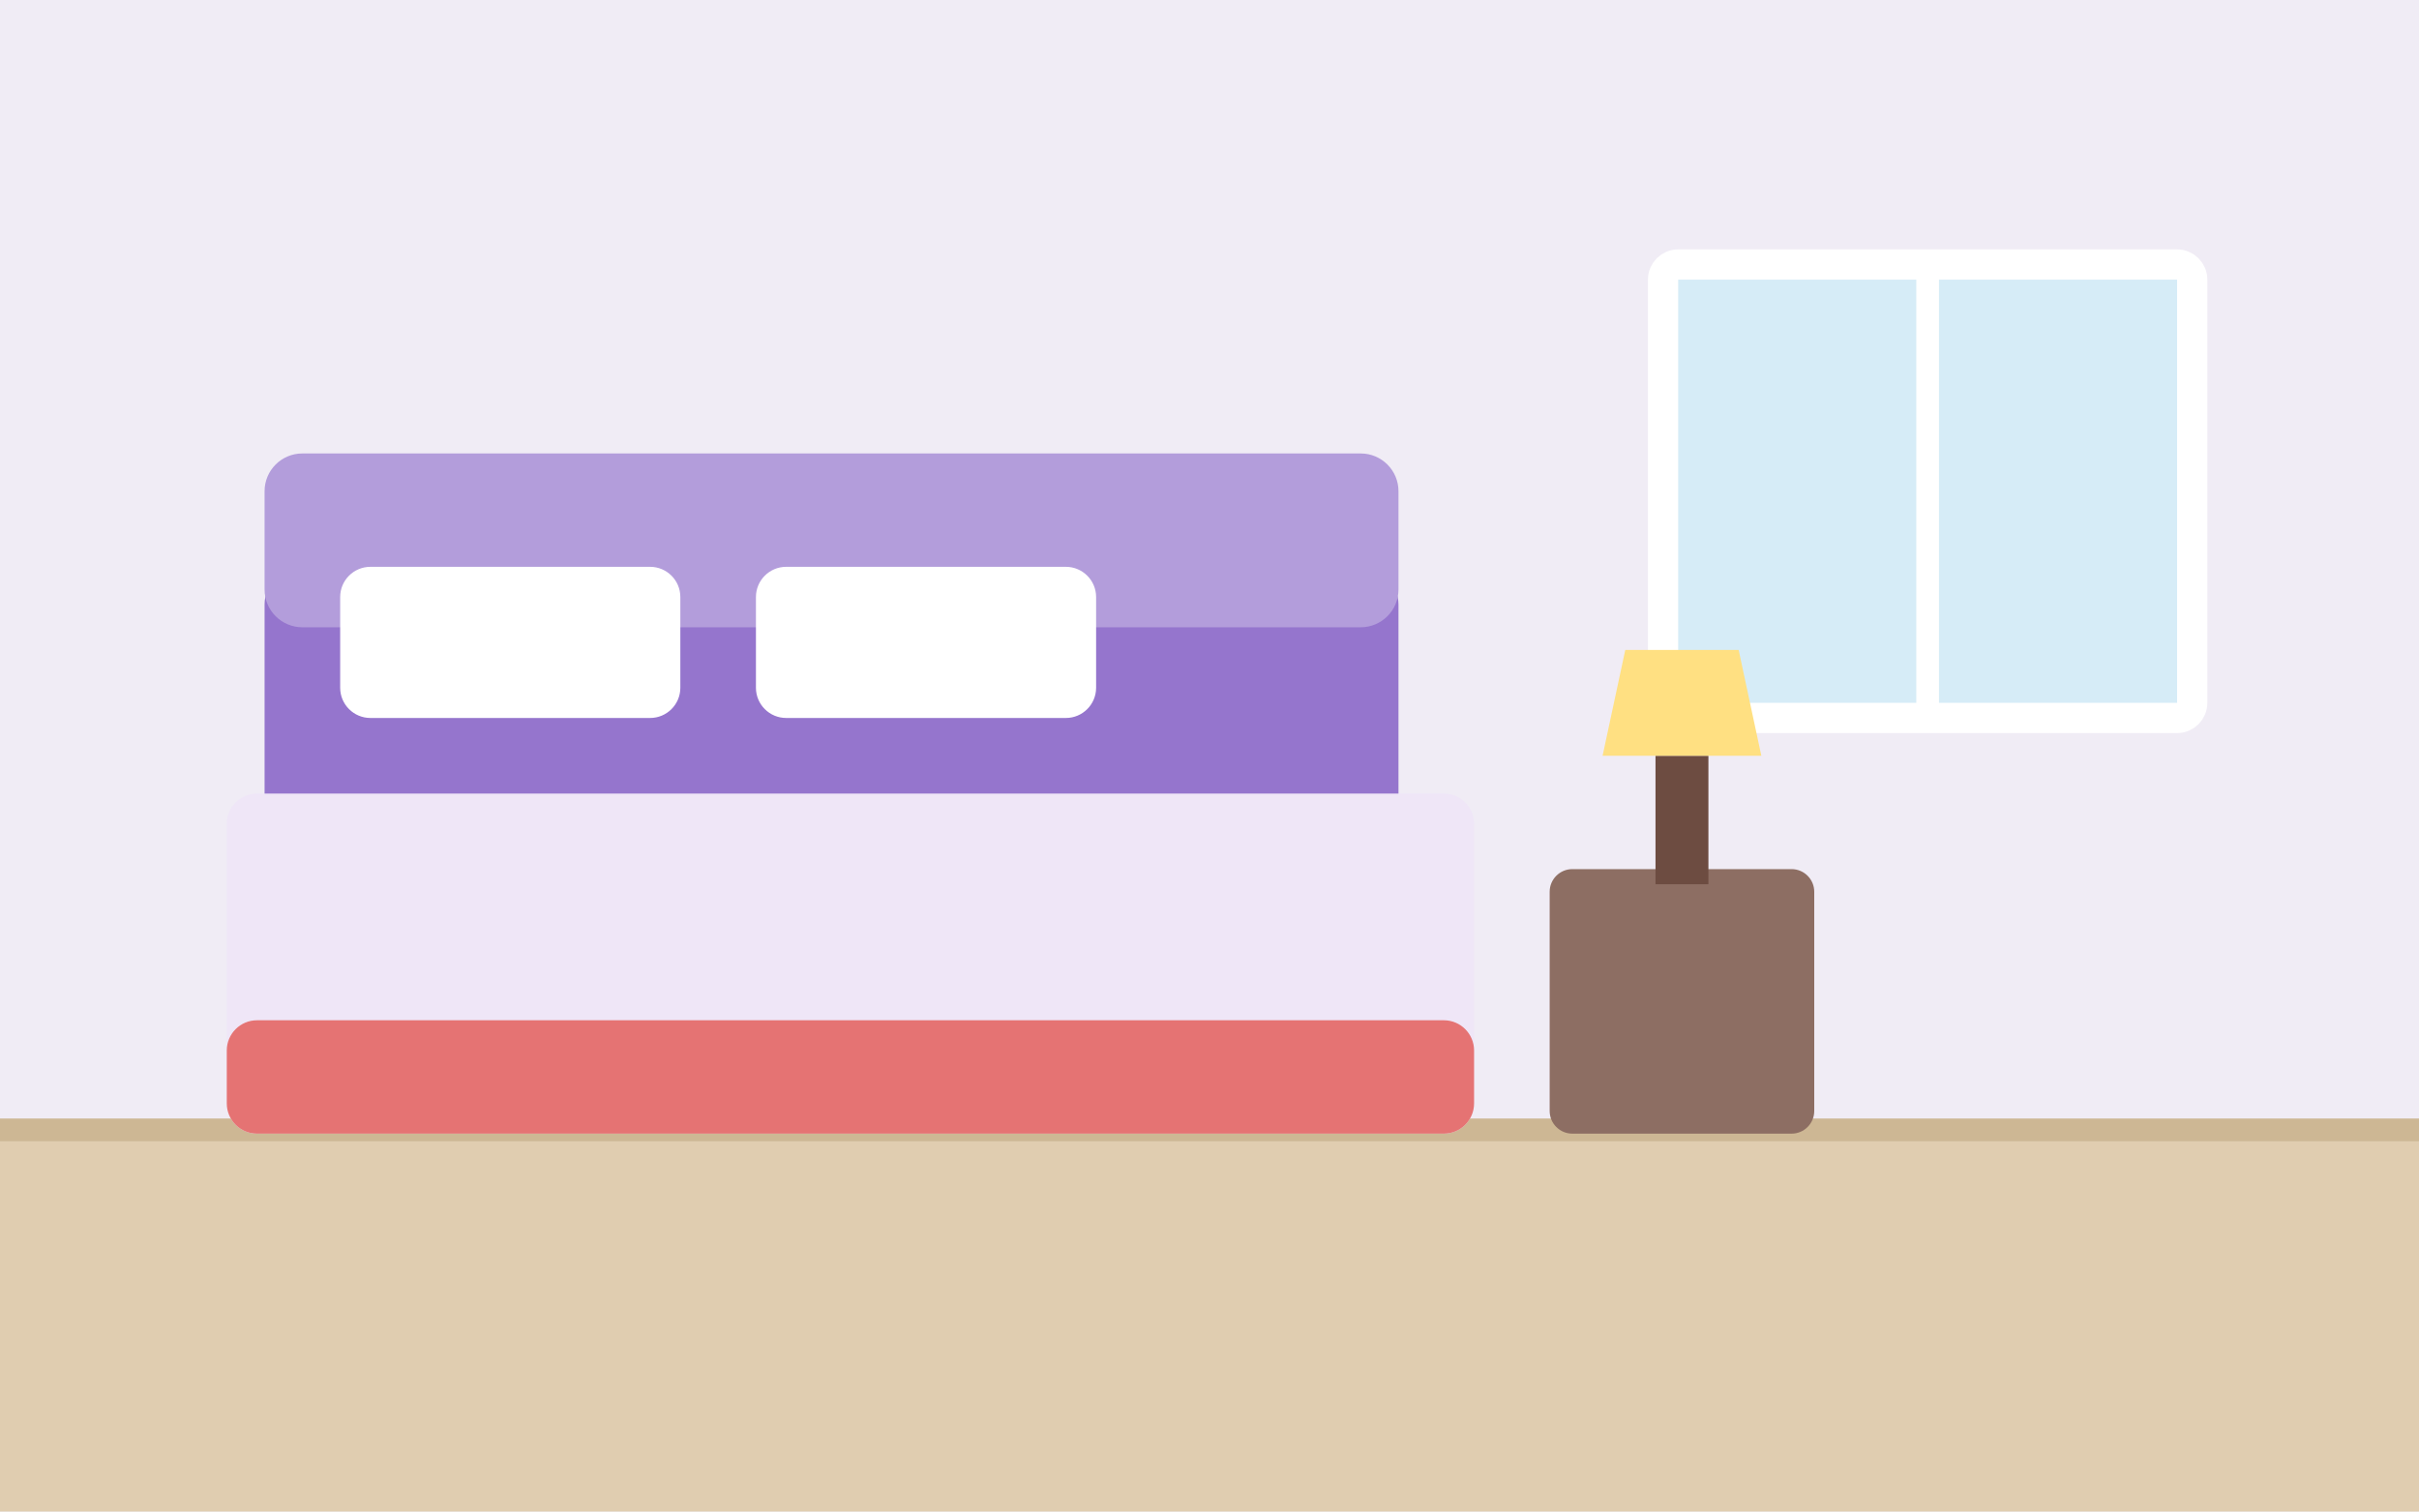
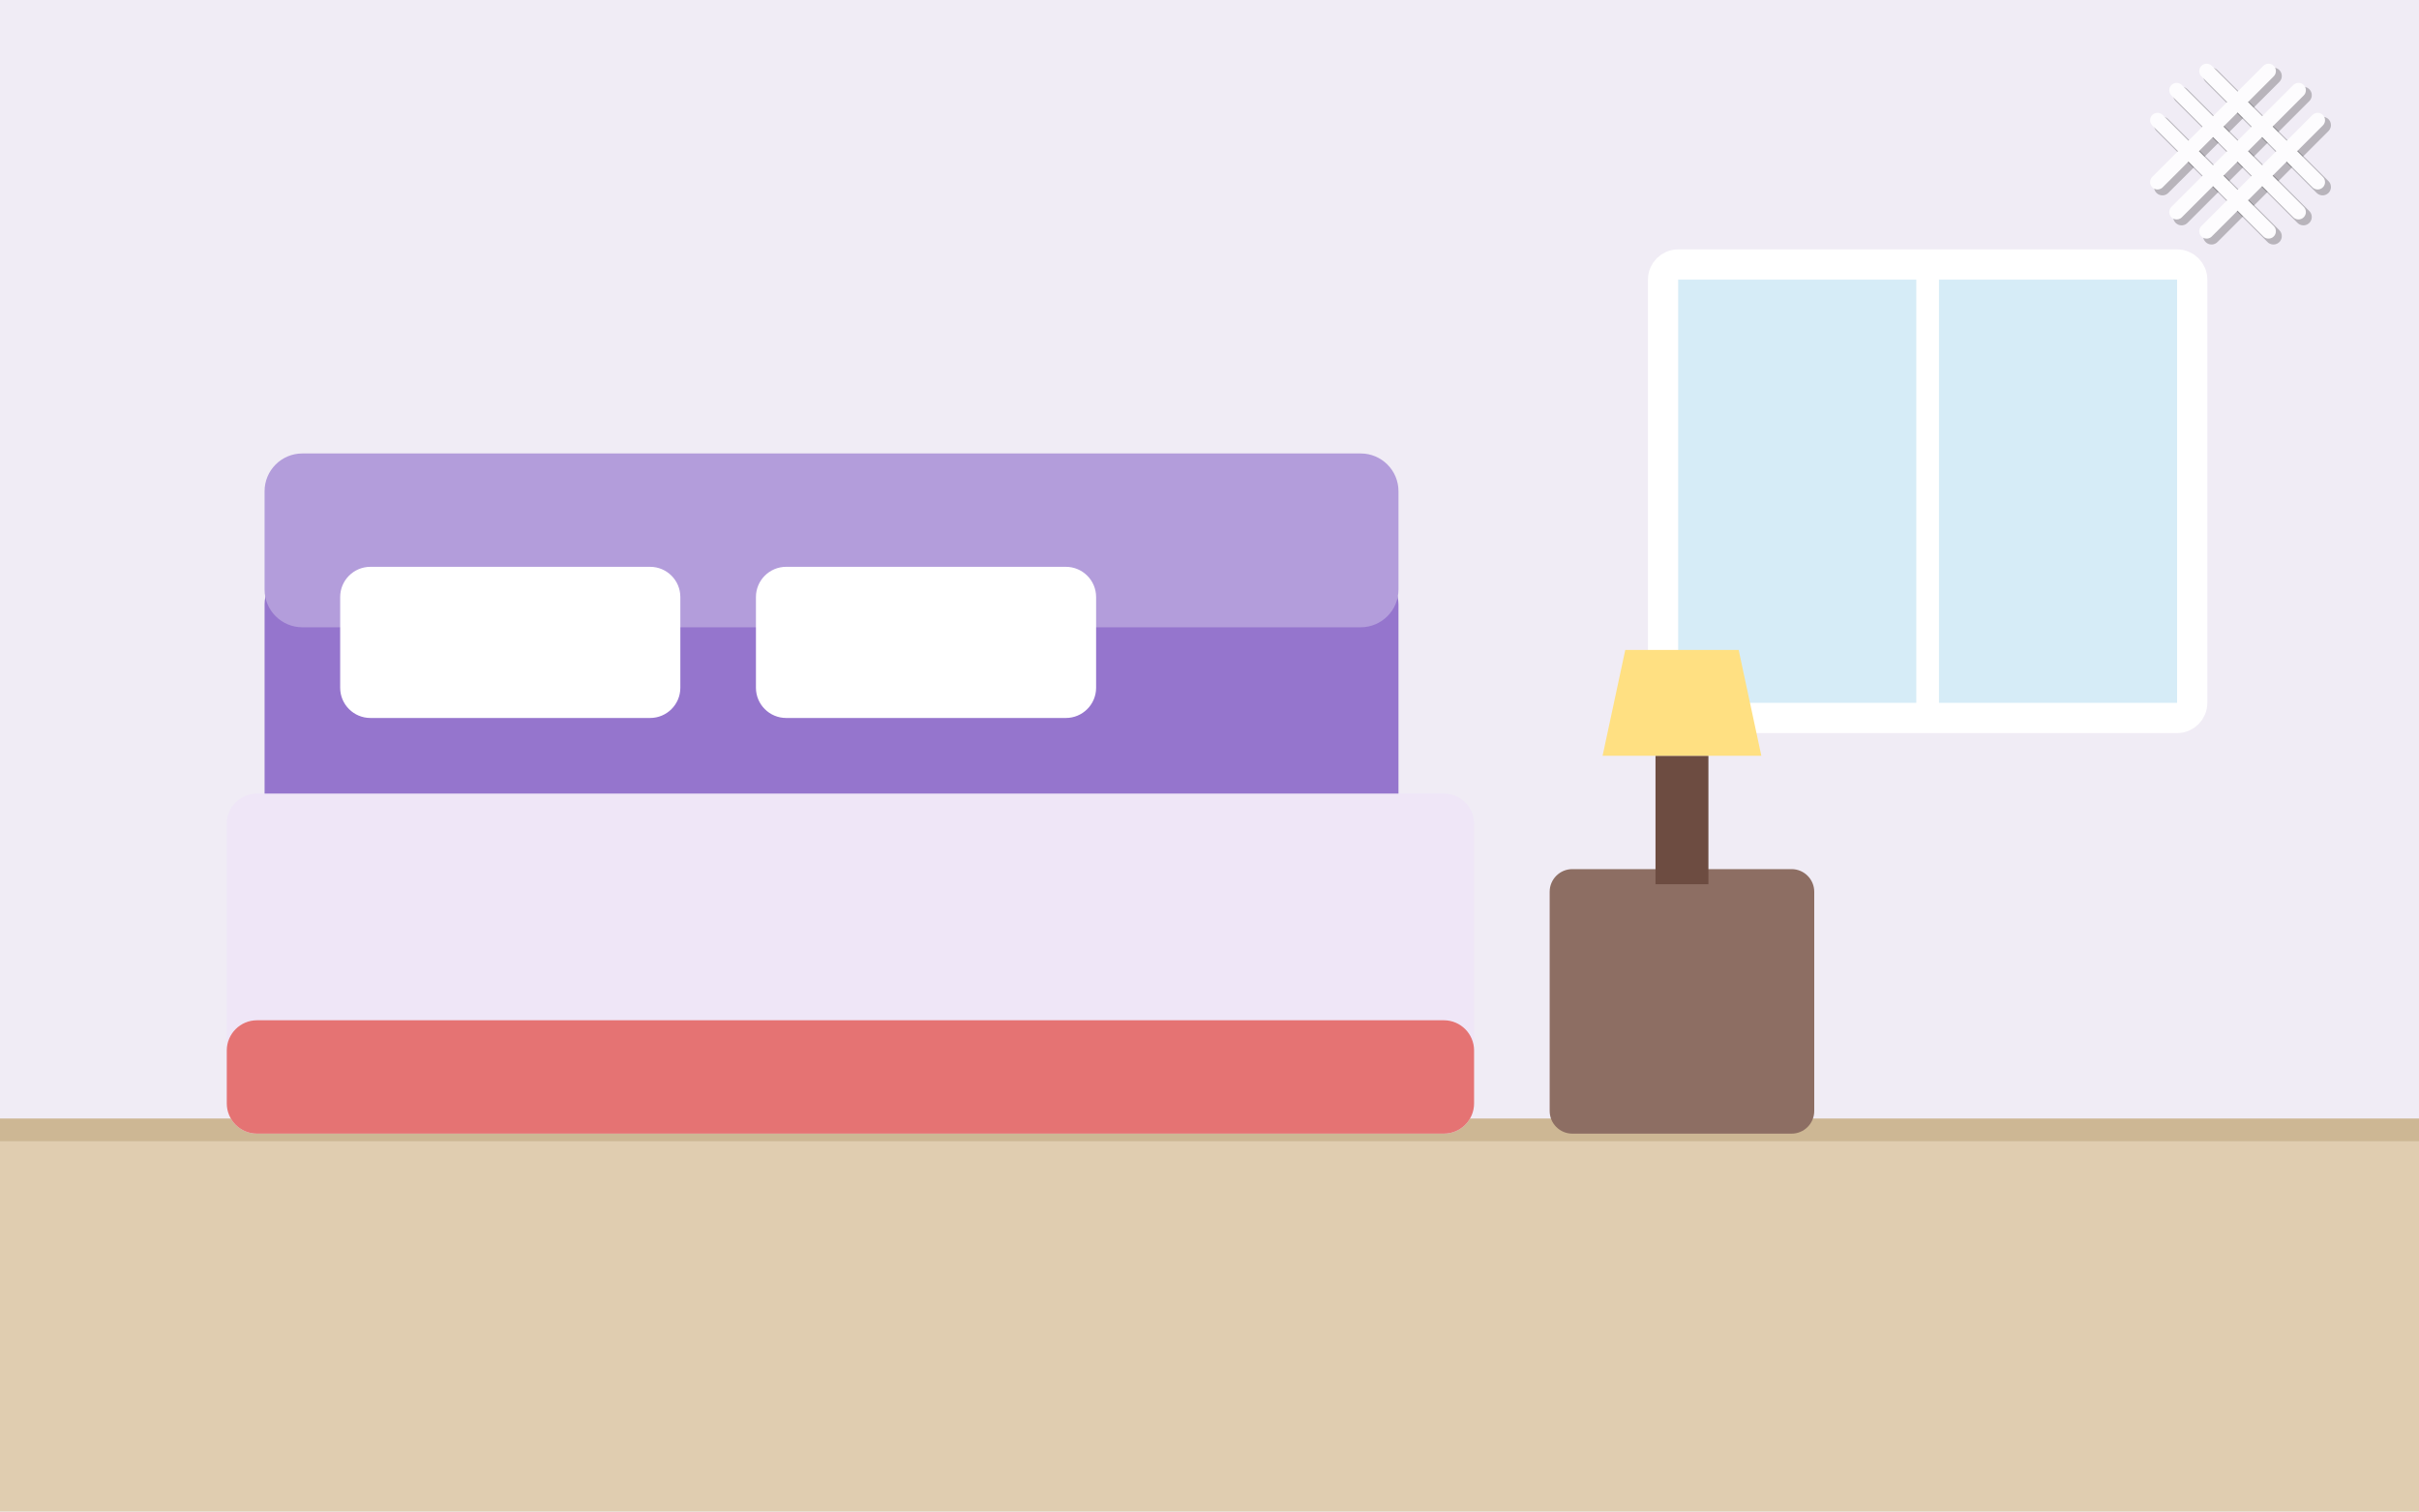
<svg xmlns="http://www.w3.org/2000/svg" width="640" height="400" viewBox="0 0 640 400">
  <rect width="640" height="400" fill="#f0ecf5" />
  <rect y="300" width="640" height="100" fill="#e0cdb0" />
  <rect y="296" width="640" height="6" fill="#cdb794" />
  <rect x="440" y="70" width="140" height="120" rx="4" fill="#d6ecf7" stroke="#fff" stroke-width="8" />
  <line x1="510" y1="70" x2="510" y2="190" stroke="#fff" stroke-width="6" />
  <rect x="70" y="150" width="300" height="70" rx="10" fill="#9575cd" />
  <rect x="70" y="120" width="300" height="46" rx="10" fill="#b39ddb" />
  <rect x="60" y="210" width="330" height="90" rx="8" fill="#efe6f7" />
  <rect x="90" y="150" width="90" height="40" rx="8" fill="#fff" />
  <rect x="200" y="150" width="90" height="40" rx="8" fill="#fff" />
  <rect x="60" y="270" width="330" height="30" rx="8" fill="#e57373" />
  <rect x="410" y="230" width="70" height="70" rx="6" fill="#8d6e63" />
  <rect x="438" y="200" width="14" height="34" fill="#6d4c41" />
  <polygon points="424,200 466,200 460,172 430,172" fill="#ffe082" />
+   <g transform="translate(566,14) scale(0.13)" fill="none" stroke-linecap="round" opacity="0.85">
+     <g stroke="#000000" stroke-opacity="0.28" stroke-width="34" transform="translate(10,10)">
+       <line x1="76" y1="76" x2="324" y2="324" />
+       <line x1="137" y1="37" x2="363" y2="263" />
+       <line x1="37" y1="137" x2="263" y2="363" />
+       <line x1="76" y1="324" x2="324" y2="76" />
+       <line x1="137" y1="363" x2="363" y2="137" />
+       <line x1="37" y1="263" x2="263" y2="37" />
+     </g>
+     <g stroke="#ffffff" stroke-width="30">
+       <line x1="76" y1="76" x2="324" y2="324" />
+       <line x1="137" y1="37" x2="363" y2="263" />
+       <line x1="37" y1="137" x2="263" y2="363" />
+       <line x1="76" y1="324" x2="324" y2="76" />
+       <line x1="137" y1="363" x2="363" y2="137" />
+       <line x1="37" y1="263" x2="263" y2="37" />
+     </g>
+   </g>
</svg>
